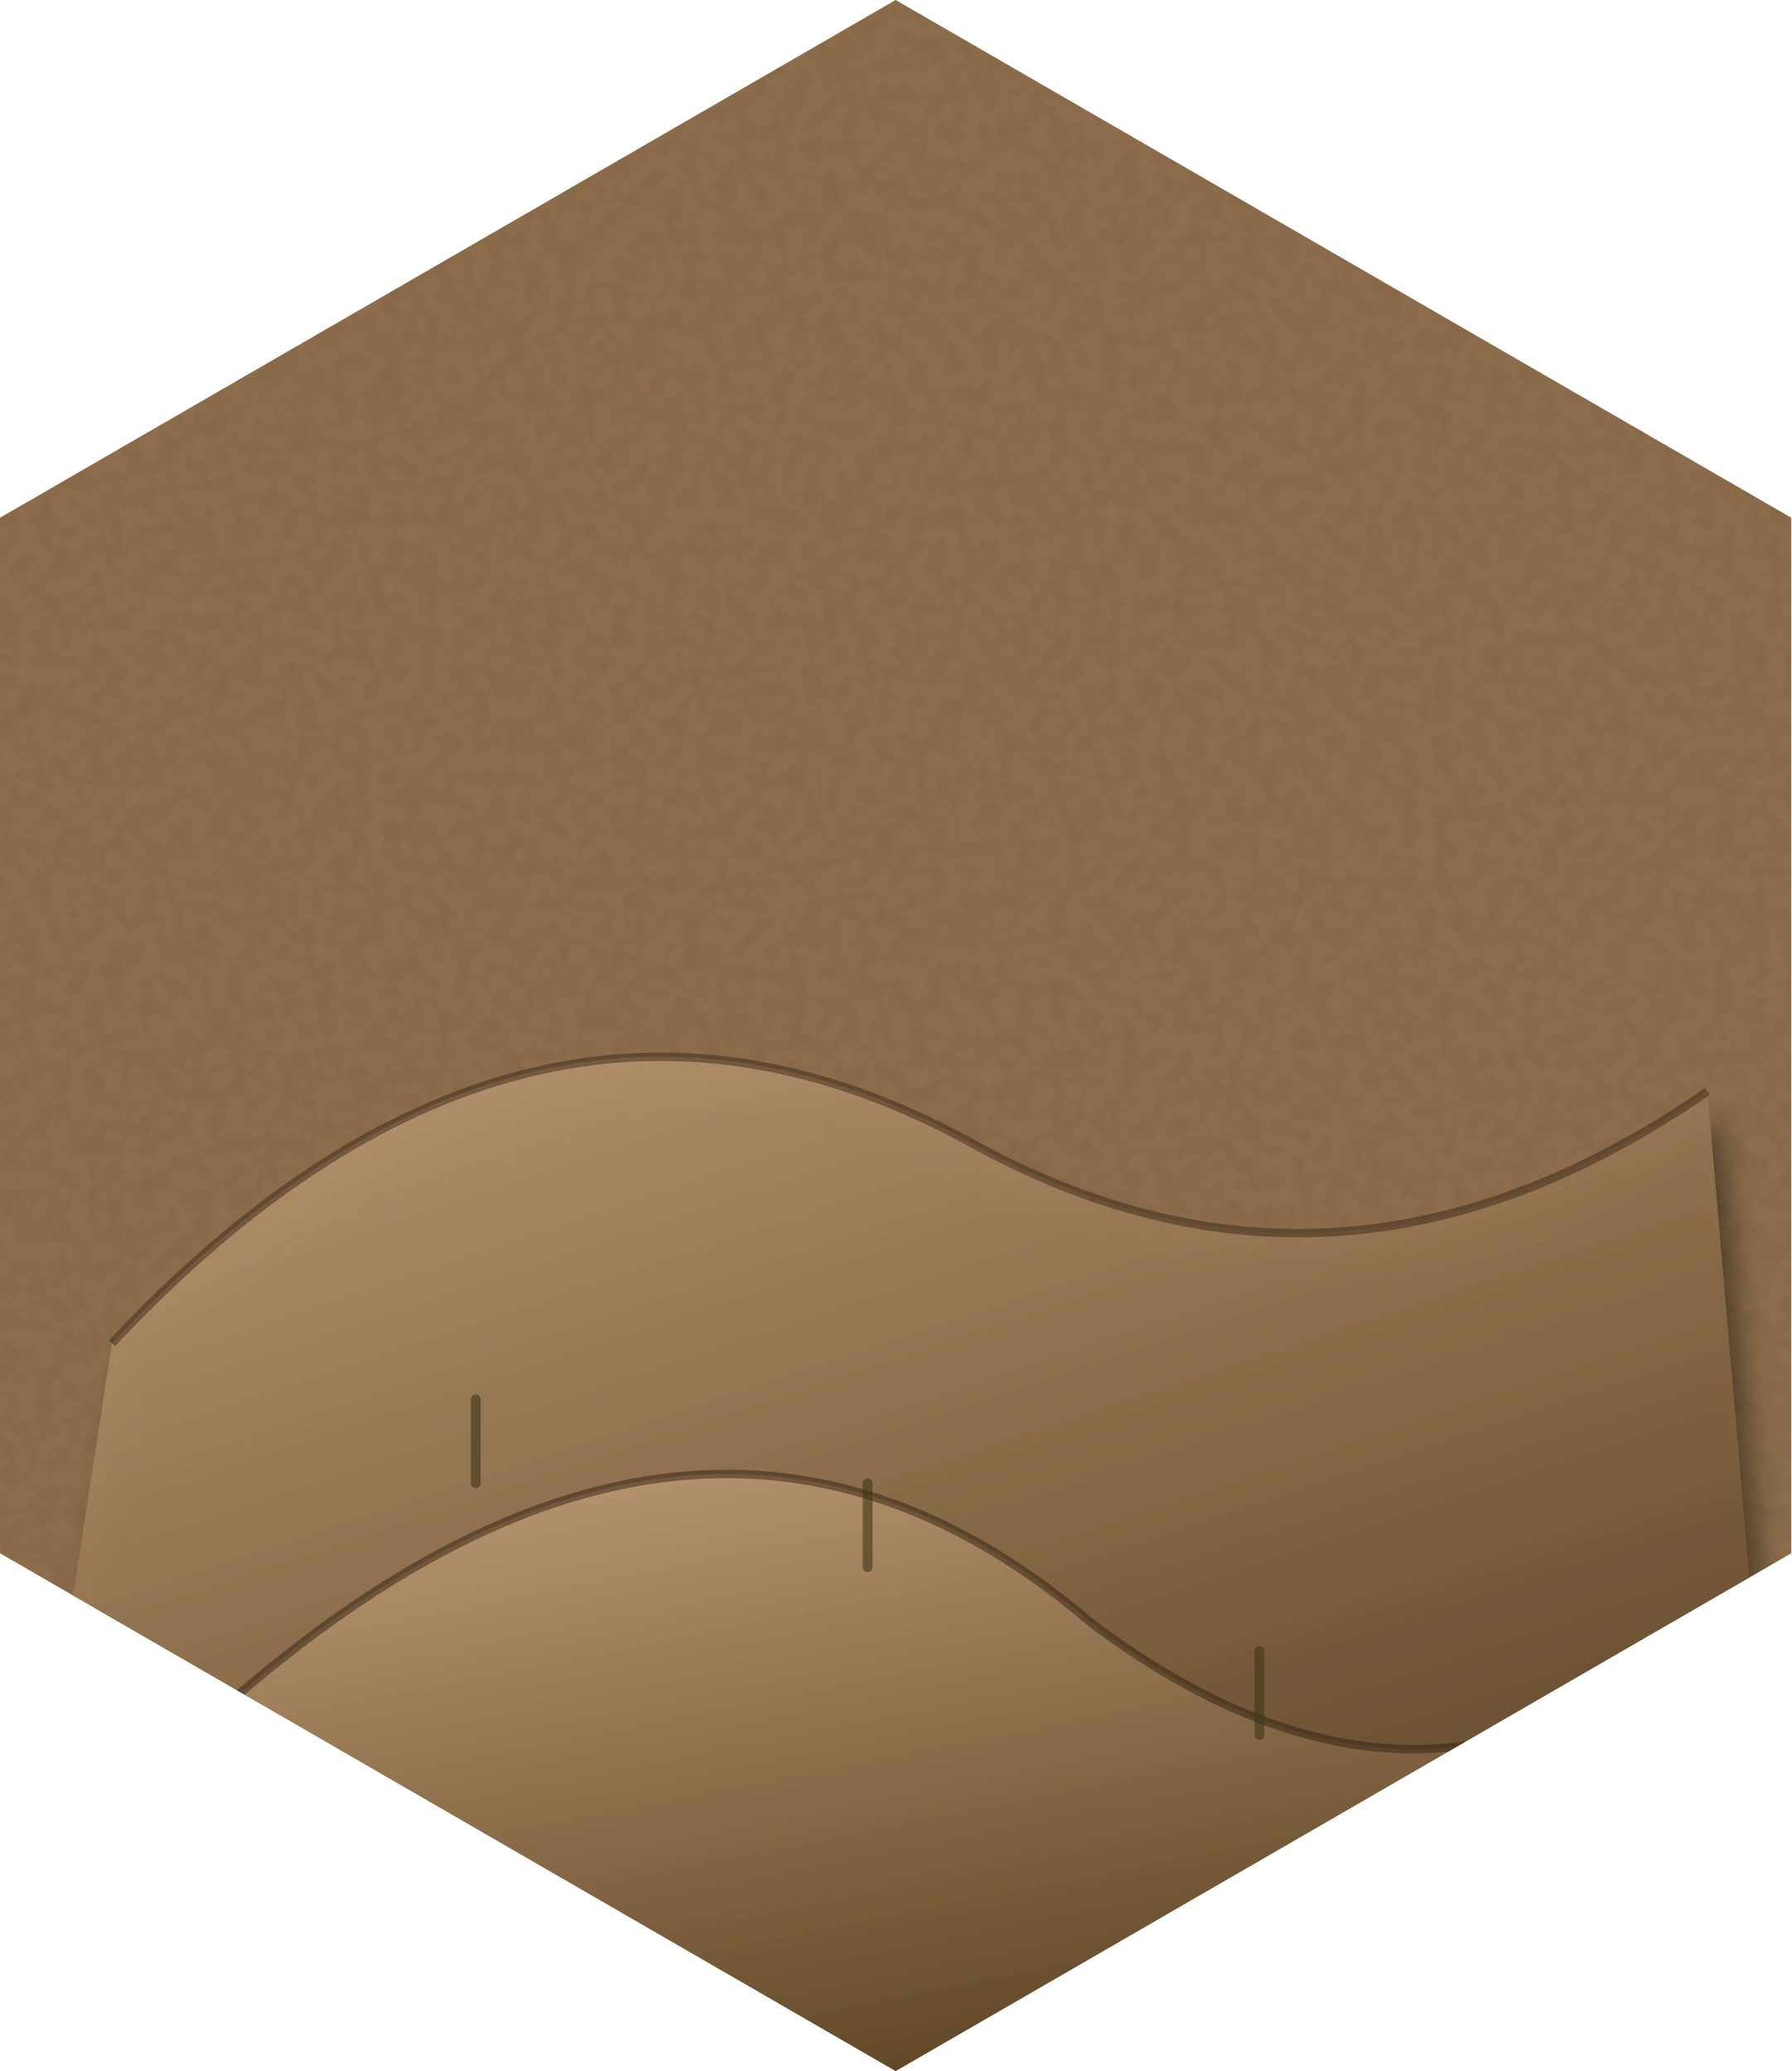
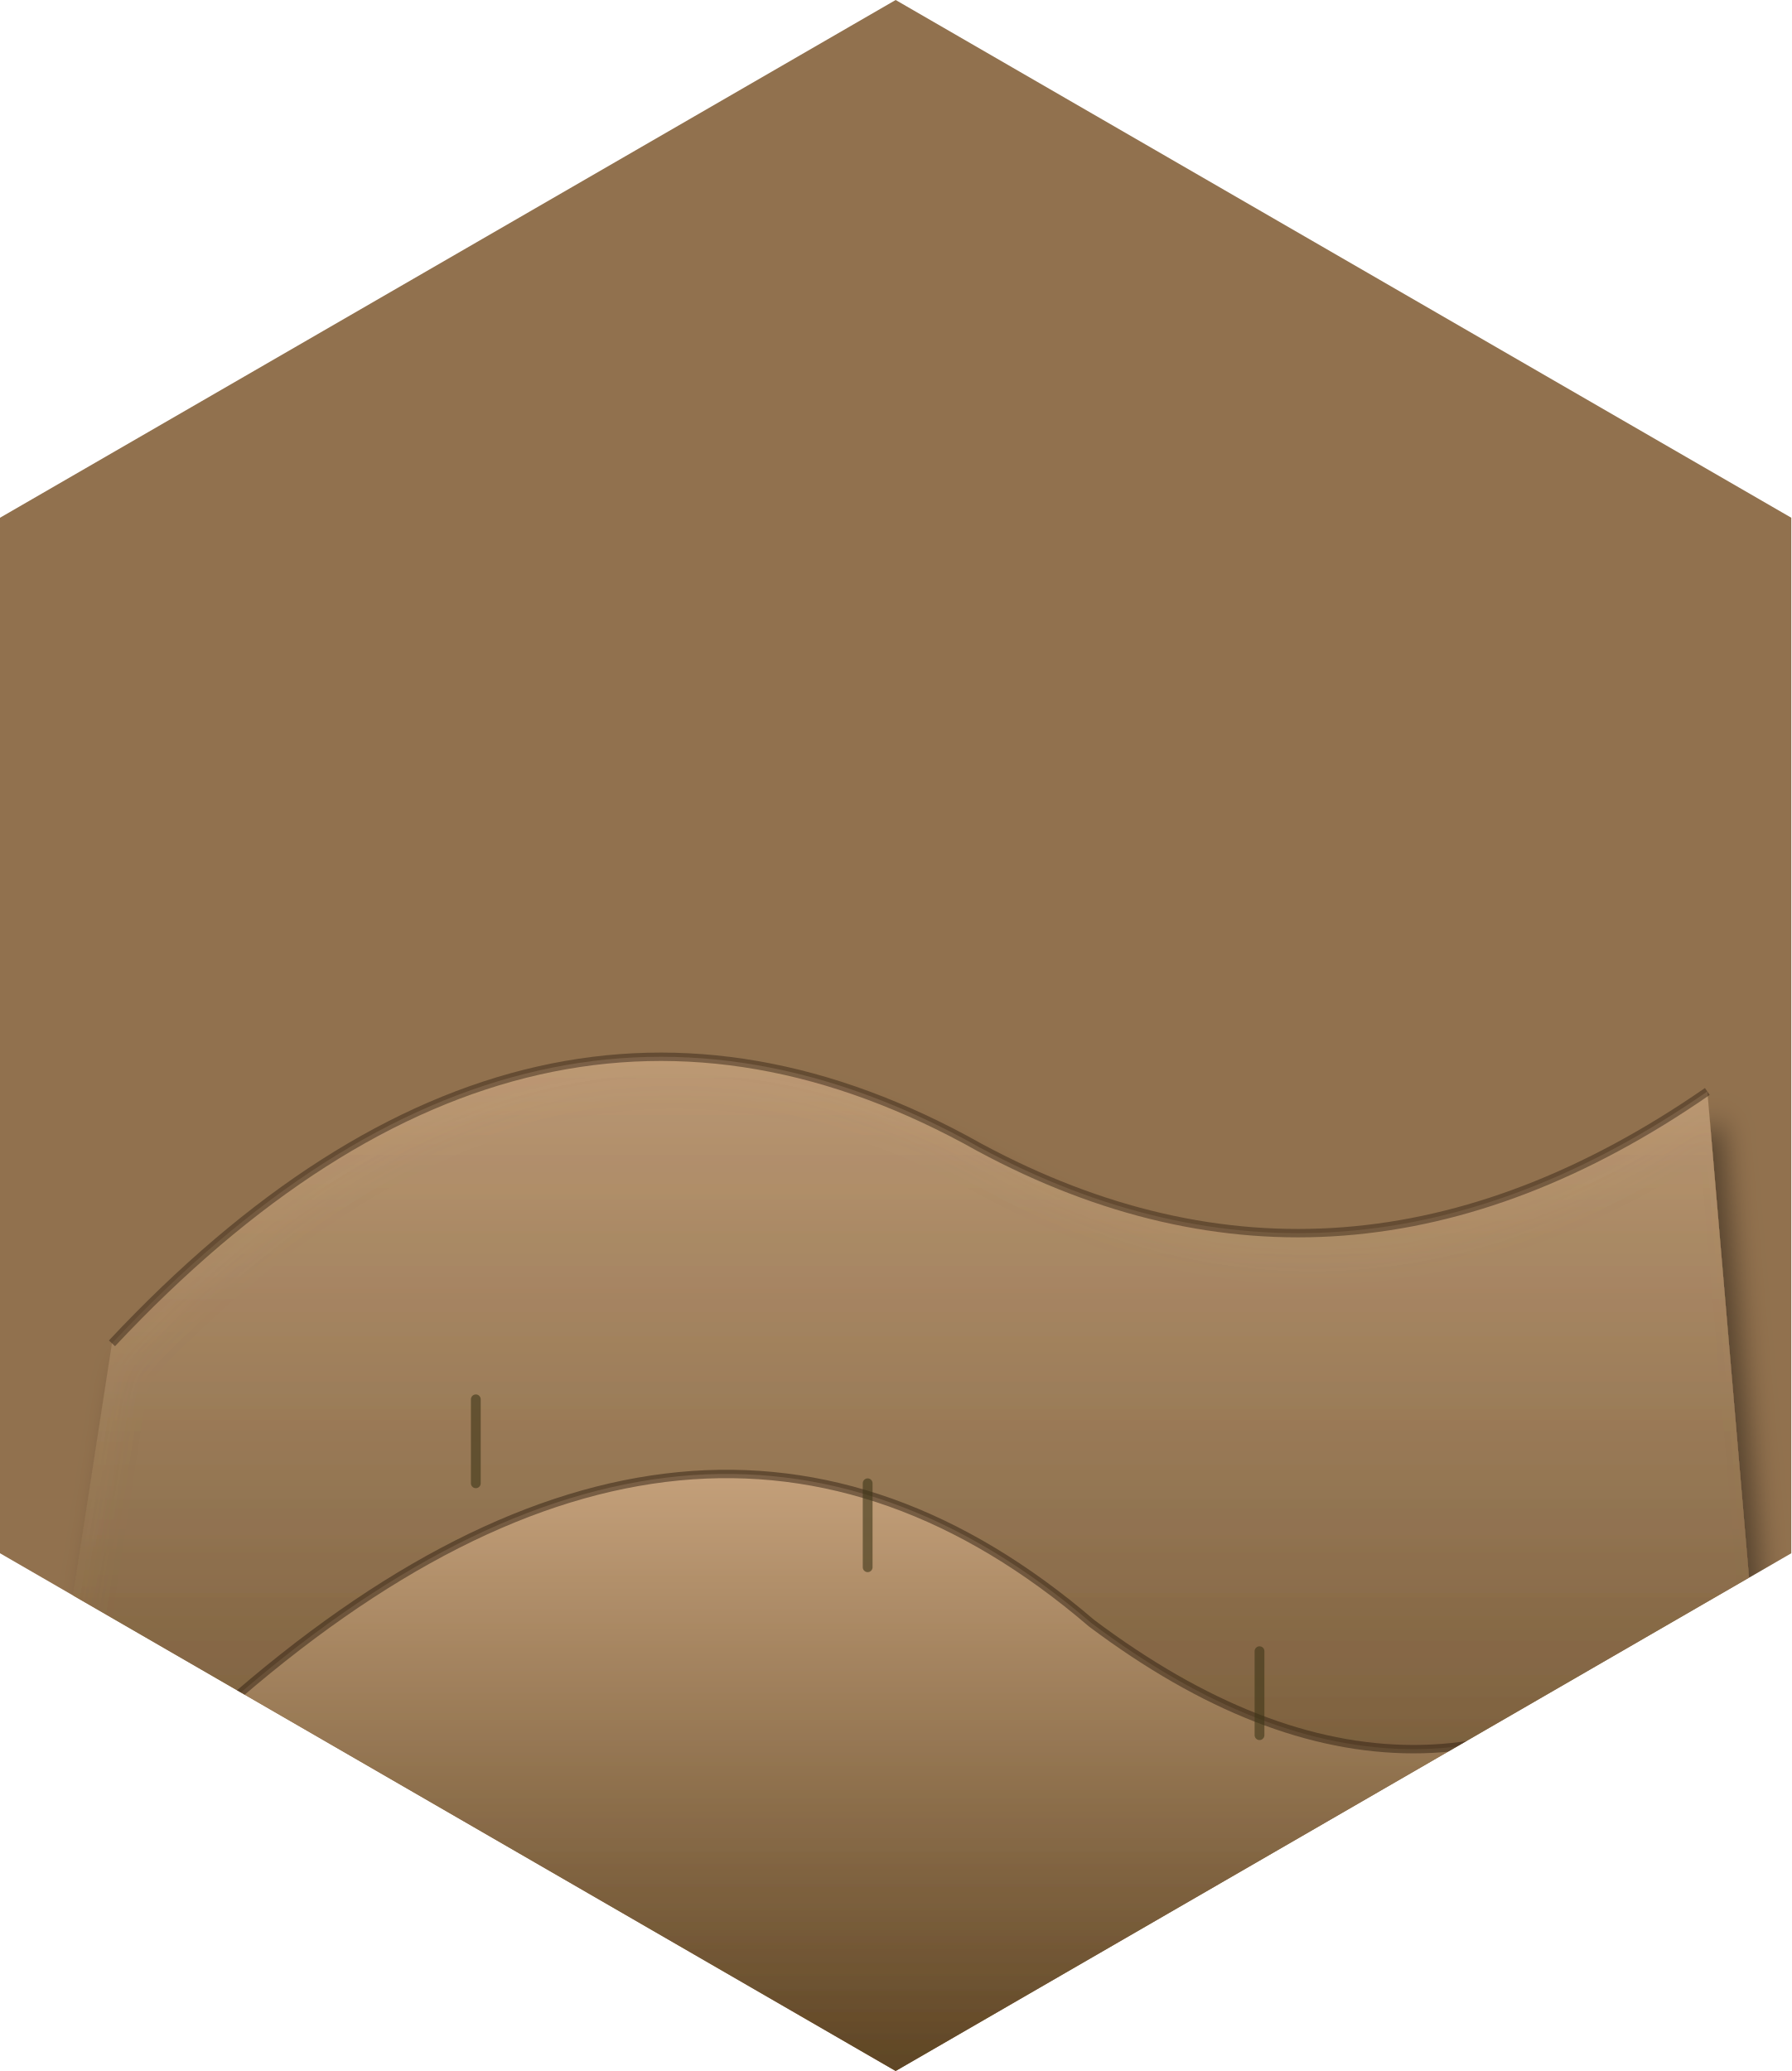
<svg xmlns="http://www.w3.org/2000/svg" viewBox="0 0 128 148" preserveAspectRatio="xMidYMid meet">
  <defs>
    <clipPath id="hex">
      <polygon points="64,0 128,37 128,111 64,148 0,111 0,37" />
    </clipPath>
-     <linearGradient id="lg-mound" x1="0" y1="0" x2="0.6" y2="1">
+     <linearGradient id="lg-mound" x1="0" y1="0" x2="0" y2="1">
      <stop offset="0" stop-color="#c4a07a" />
      <stop offset="1" stop-color="#5e4524" />
    </linearGradient>
    <filter id="nz" x="0" y="0" width="1" height="1">
      <feTurbulence type="fractalNoise" baseFrequency="0.8" numOctaves="2" seed="11" />
      <feColorMatrix values="0 0 0 0 0  0 0 0 0 0  0 0 0 0 0  0 0 0 0.2 0" />
      <feComposite in2="SourceGraphic" operator="in" />
    </filter>
    <filter id="ds" x="-30%" y="-30%" width="160%" height="160%">
      <feGaussianBlur in="SourceAlpha" stdDeviation="1" />
      <feOffset dx="1" dy="2" />
      <feComponentTransfer>
        <feFuncA type="linear" slope="0.5" />
      </feComponentTransfer>
      <feMerge>
        <feMergeNode />
        <feMergeNode in="SourceGraphic" />
      </feMerge>
    </filter>
  </defs>
  <g clip-path="url(#hex)">
    <rect x="0" y="0" width="128" height="148" fill="#91714e" />
-     <rect x="0" y="0" width="128" height="148" fill="#3e2a14" filter="url(#nz)" opacity="0.5" />
    <g filter="url(#ds)">
      <path d="M 8 96 Q 38 64 70 82 Q 96 96 122 78 L 128 148 L 0 148 Z" fill="url(#lg-mound)" opacity="0.85" />
      <path d="M 16 122 Q 50 92 78 116 Q 102 134 122 116 L 128 148 L 0 148 Z" fill="url(#lg-mound)" />
    </g>
    <path d="M 8 96 Q 38 64 70 82 Q 96 96 122 78" fill="none" stroke="#3a2818" stroke-width="0.6" opacity="0.5" />
    <path d="M 16 122 Q 50 92 78 116 Q 102 134 122 116" fill="none" stroke="#2f1f12" stroke-width="0.6" opacity="0.5" />
    <g stroke="#3e3618" stroke-width="0.7" stroke-linecap="round" opacity="0.6">
      <line x1="34" y1="106" x2="34" y2="100" />
      <line x1="62" y1="112" x2="62" y2="106" />
      <line x1="90" y1="124" x2="90" y2="118" />
    </g>
  </g>
</svg>
